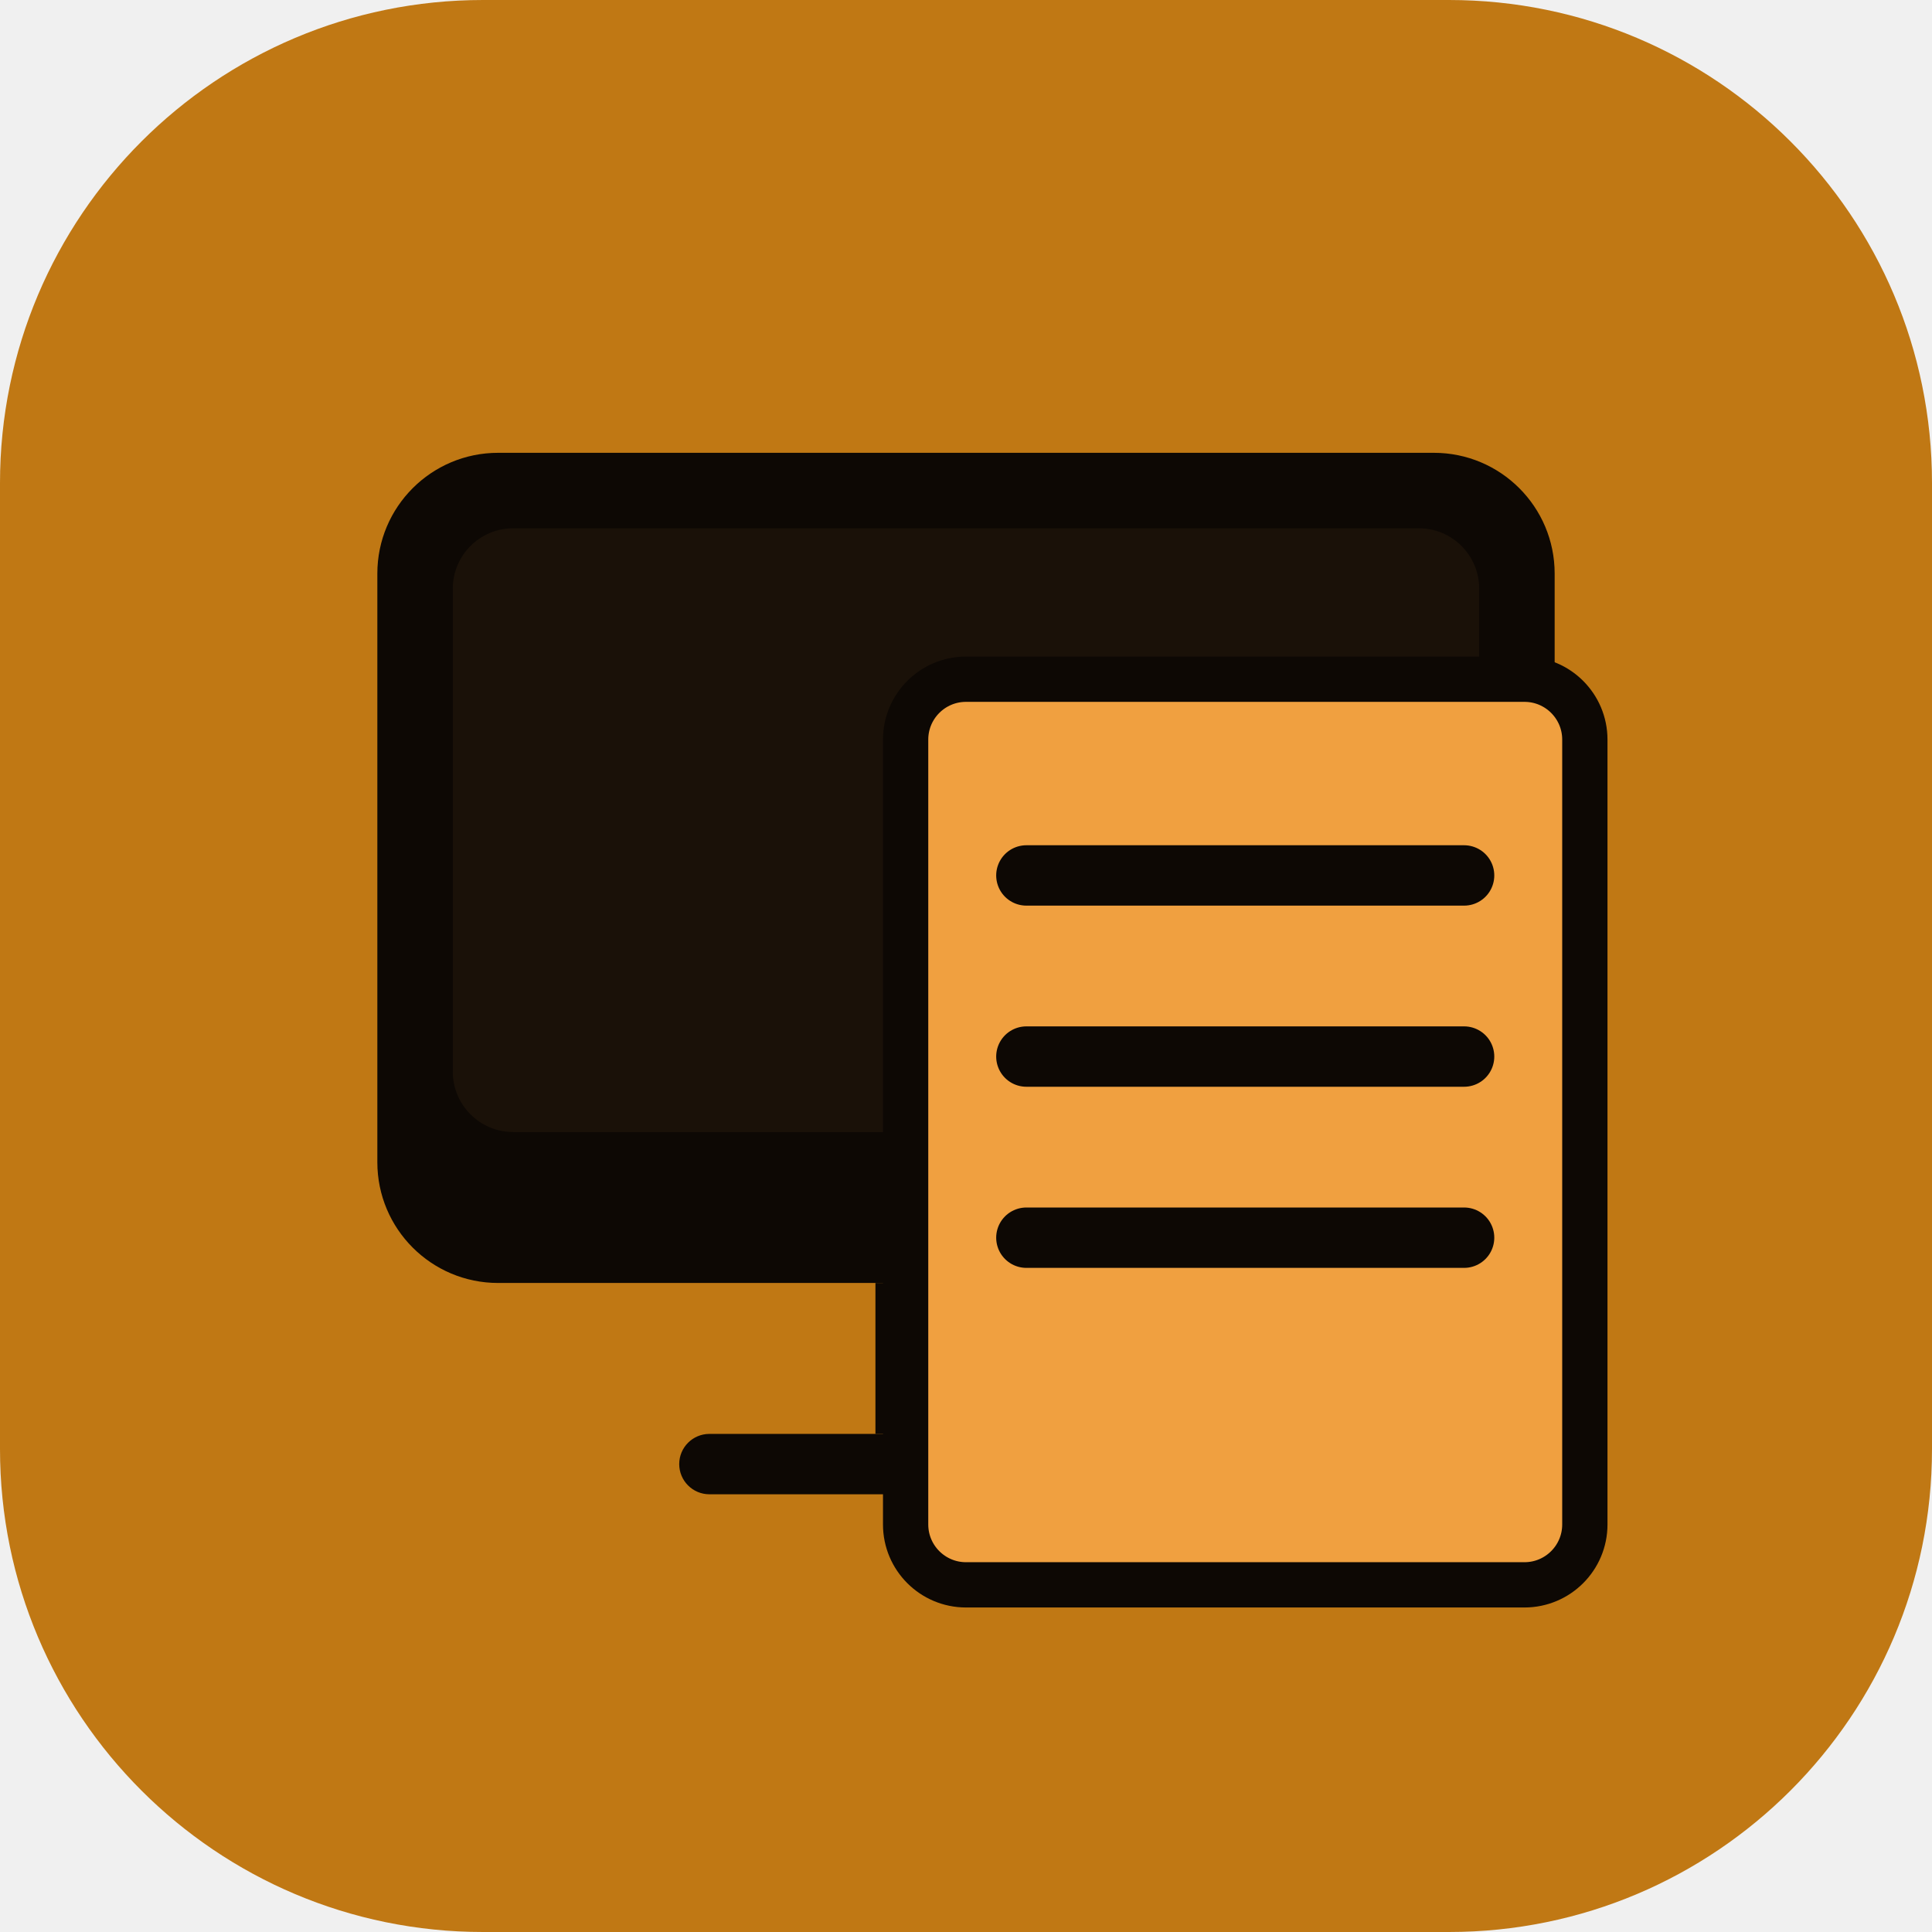
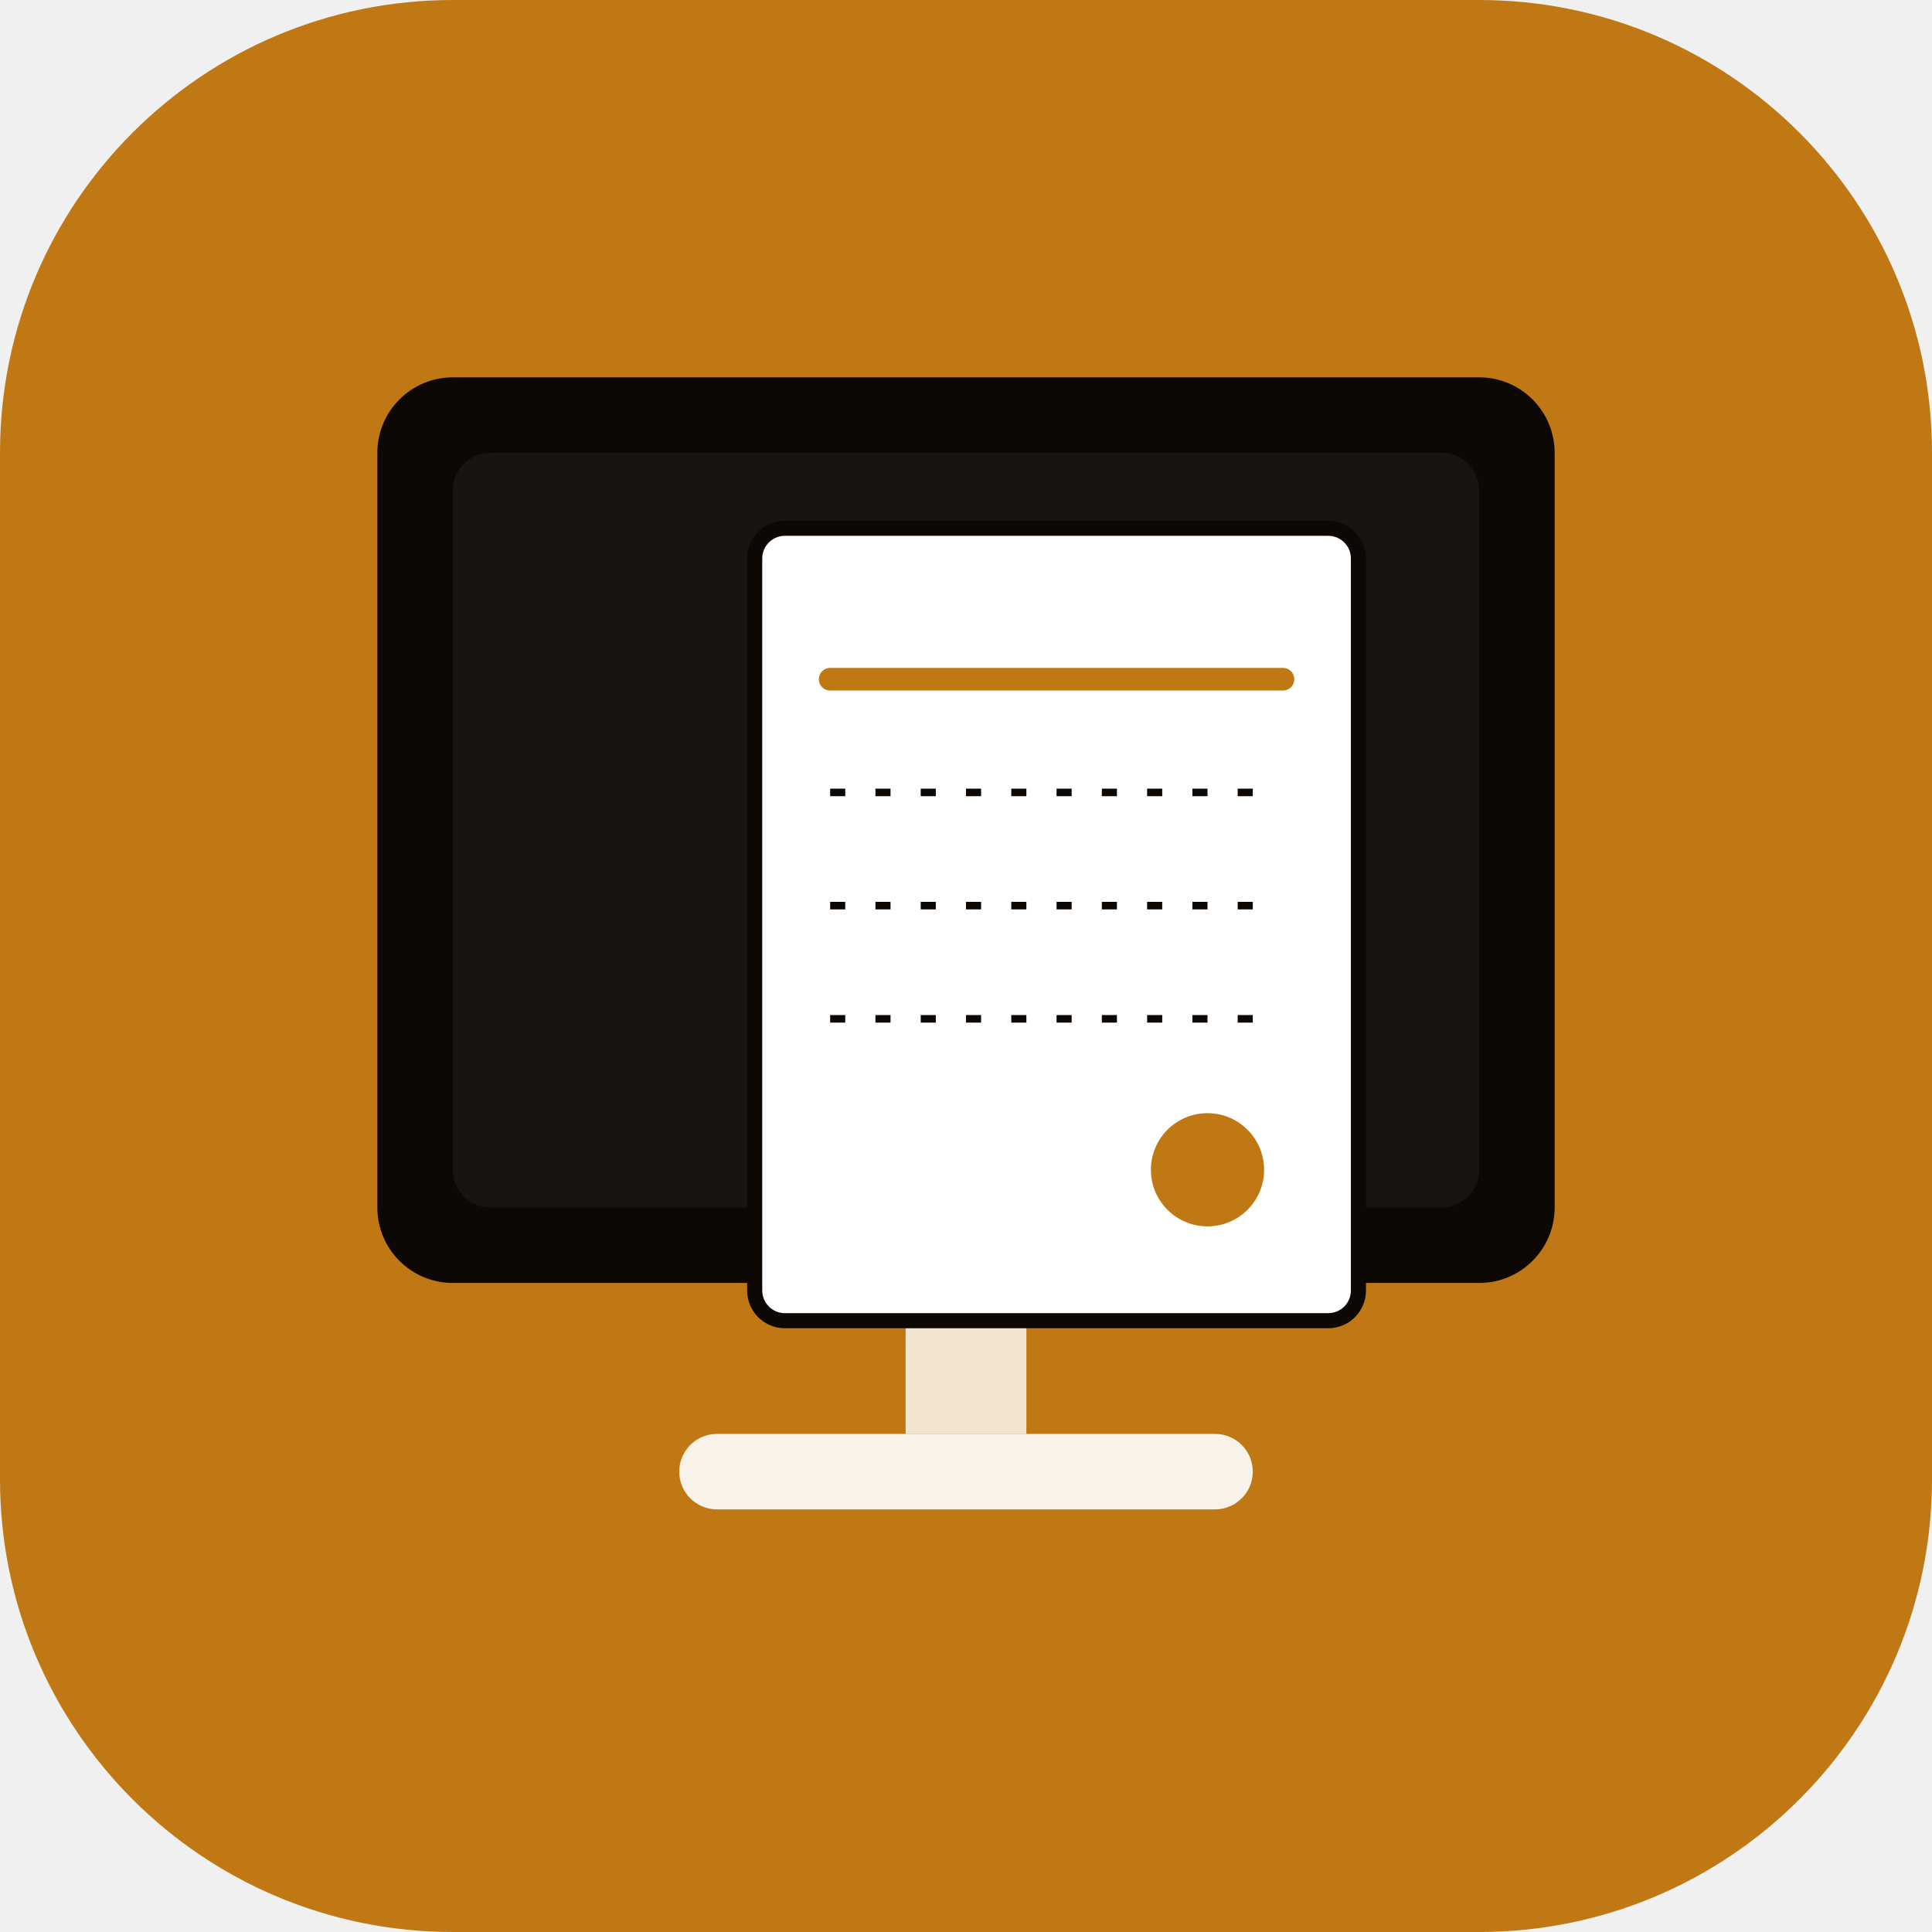
- <svg xmlns="http://www.w3.org/2000/svg" width="128" height="128" viewBox="0 0 128 128" fill="none">
-   <rect width="128" height="128" rx="32" fill="#c07814" />
-   <rect x="25" y="30" width="78" height="55" rx="8" fill="#0D0804" />
-   <rect x="30" y="35" width="68" height="40" rx="4" fill="#1A1108" />
-   <rect x="58" y="85" width="12" height="10" fill="#0D0804" />
-   <rect x="45" y="95" width="38" height="4" rx="2" fill="#0D0804" />
-   <rect x="60" y="45" width="45" height="60" rx="4" fill="#f0a040" stroke="#0D0804" stroke-width="3" />
-   <path d="M68 58H97" stroke="#0D0804" stroke-width="4" stroke-linecap="round" />
-   <path d="M68 70H97" stroke="#0D0804" stroke-width="4" stroke-linecap="round" />
-   <path d="M68 82H97" stroke="#0D0804" stroke-width="4" stroke-linecap="round" />
+ <svg xmlns="http://www.w3.org/2000/svg" width="512" height="512" viewBox="0 0 512 512" fill="none">
+   <rect width="512" height="512" rx="120" fill="#c07814" />
+   <rect x="180" y="380" width="152" height="20" rx="10" fill="#FFFFFF" fill-opacity="0.9" />
+   <rect x="240" y="340" width="32" height="40" fill="#FFFFFF" fill-opacity="0.8" />
+   <rect x="100" y="100" width="312" height="240" rx="20" fill="#0D0804" />
+   <rect x="120" y="120" width="272" height="200" rx="10" fill="#FFFFFF" fill-opacity="0.05" />
+   <rect x="200" y="140" width="160" height="210" rx="8" fill="#FFFFFF" stroke="#0D0804" stroke-width="4" />
+   <line x1="220" y1="180" x2="340" y2="180" stroke="#c07814" stroke-width="6" stroke-linecap="round" />
+   <line x1="220" y1="210" x2="340" y2="210" stroke="#0D0804" stroke-width="2" stroke-dasharray="4 8" />
+   <line x1="220" y1="240" x2="340" y2="240" stroke="#0D0804" stroke-width="2" stroke-dasharray="4 8" />
+   <line x1="220" y1="270" x2="340" y2="270" stroke="#0D0804" stroke-width="2" stroke-dasharray="4 8" />
+   <circle cx="320" cy="310" r="15" fill="#c07814" />
</svg>
